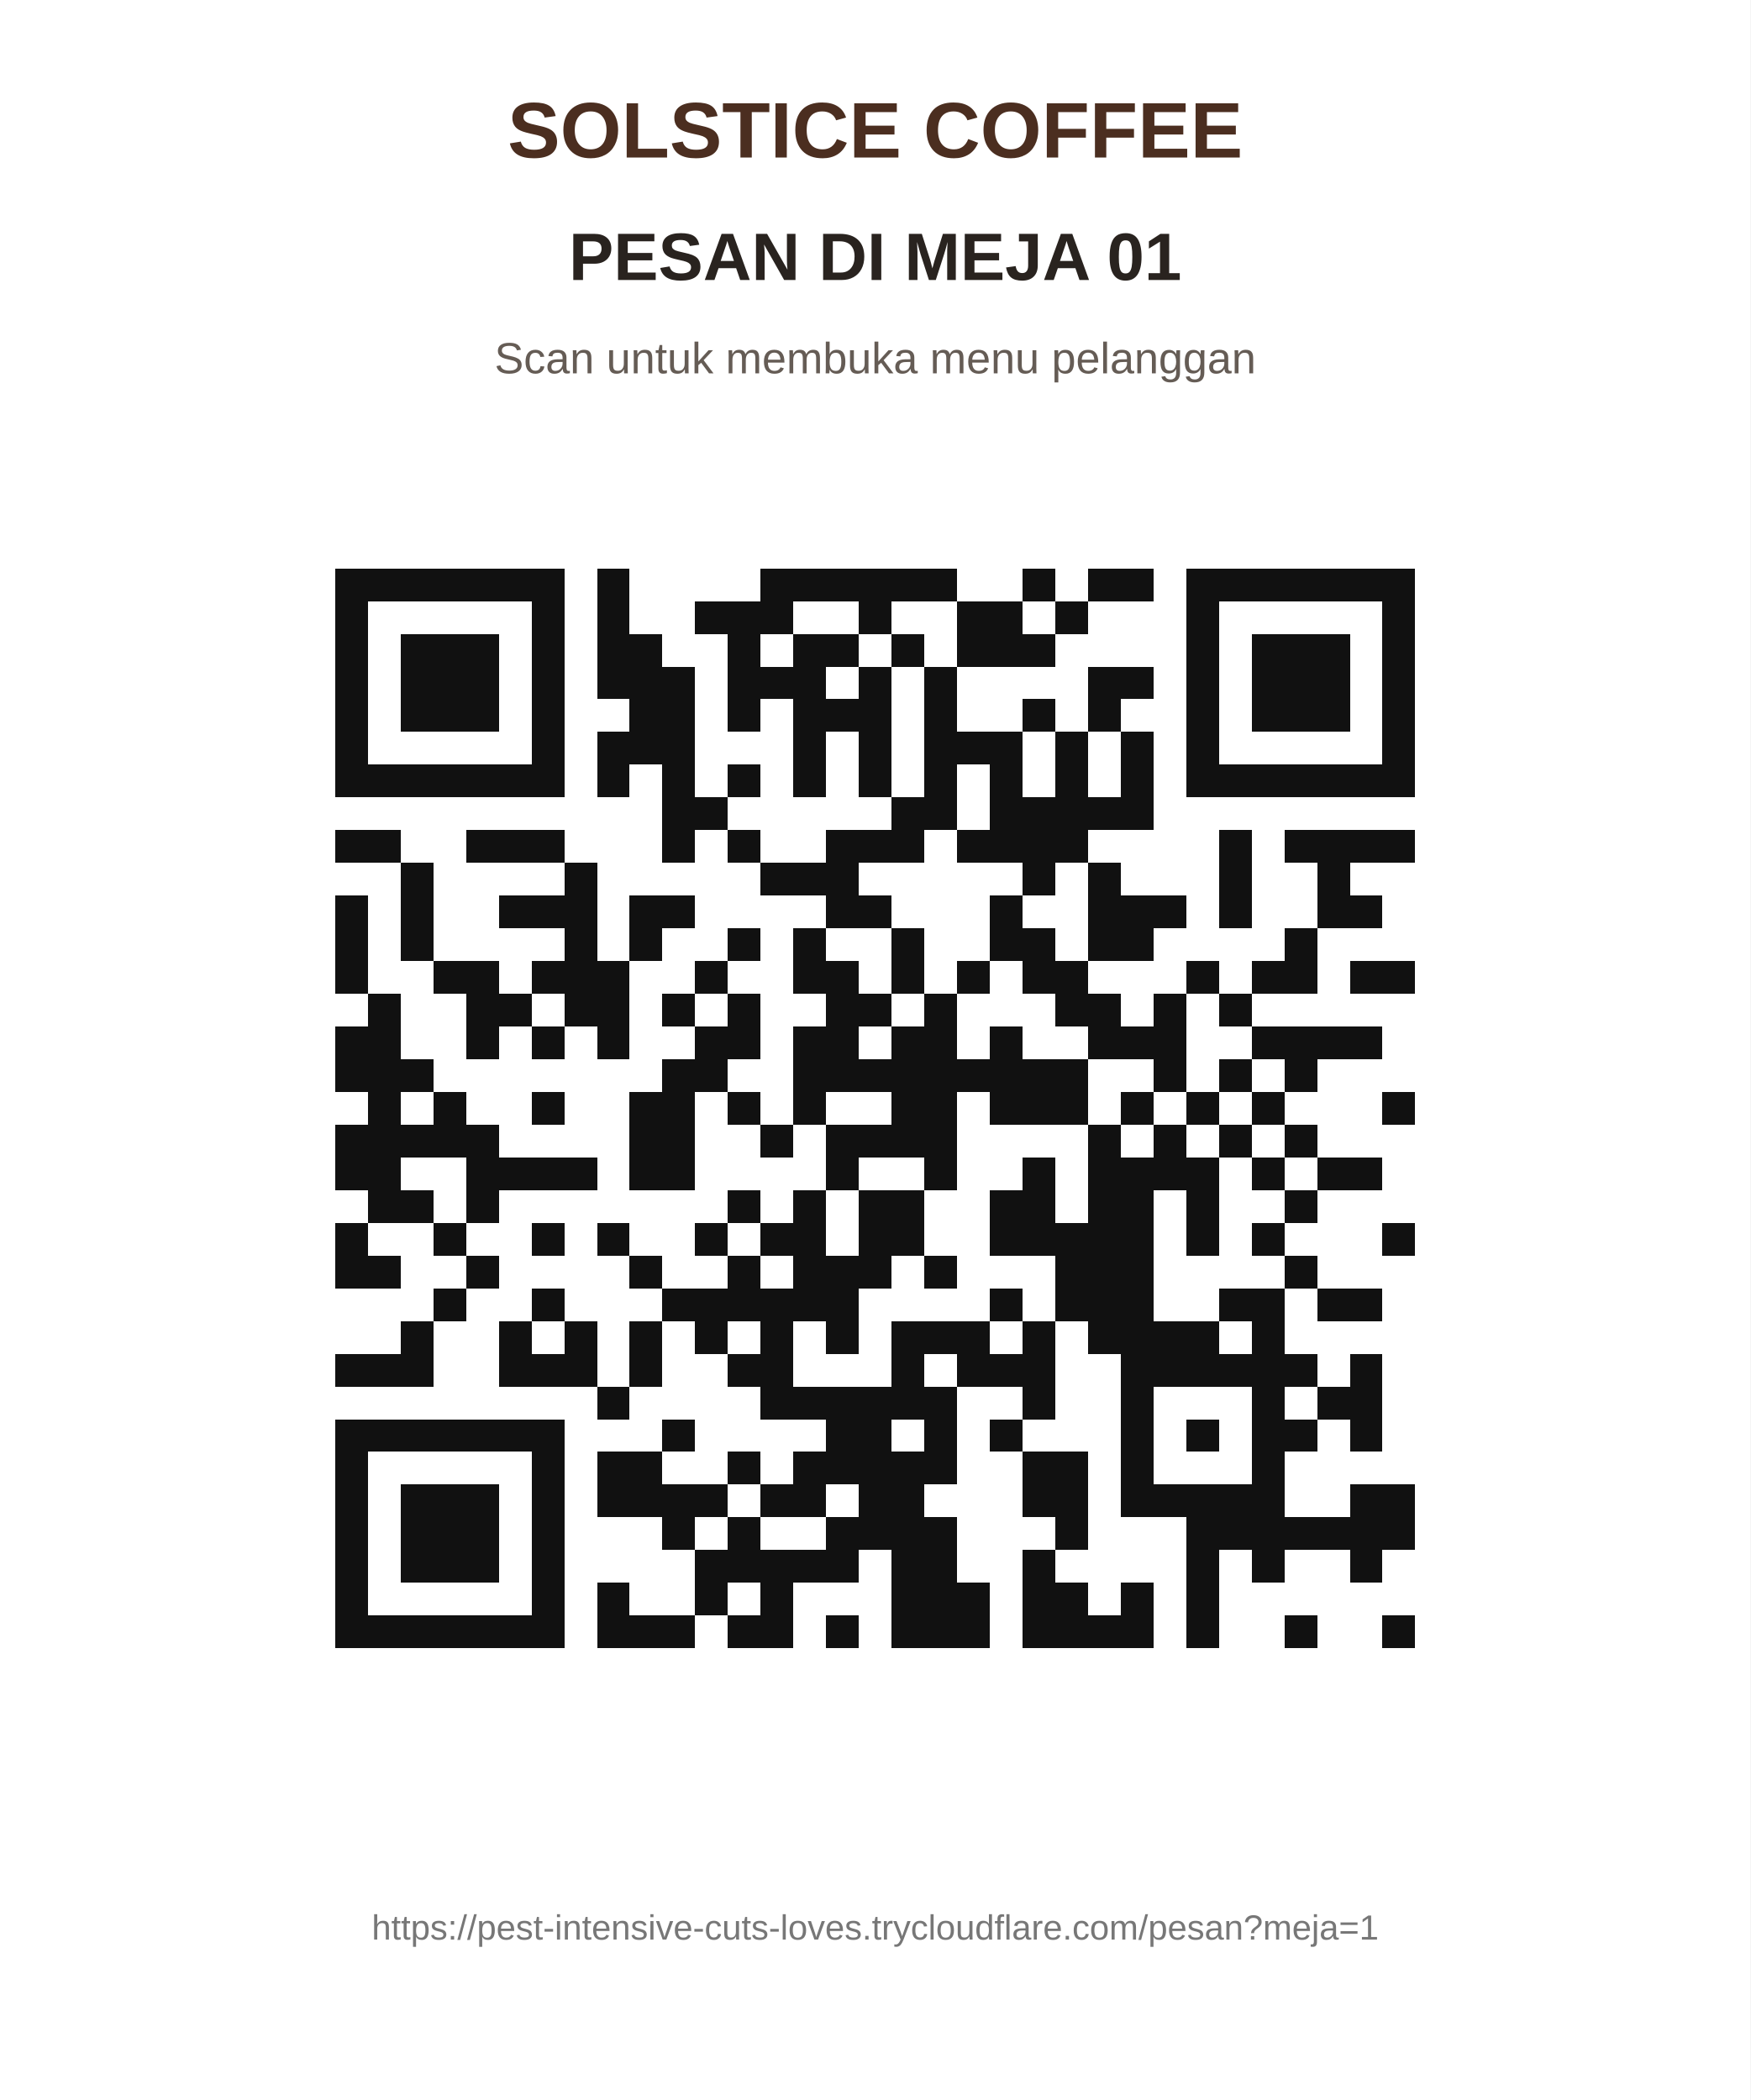
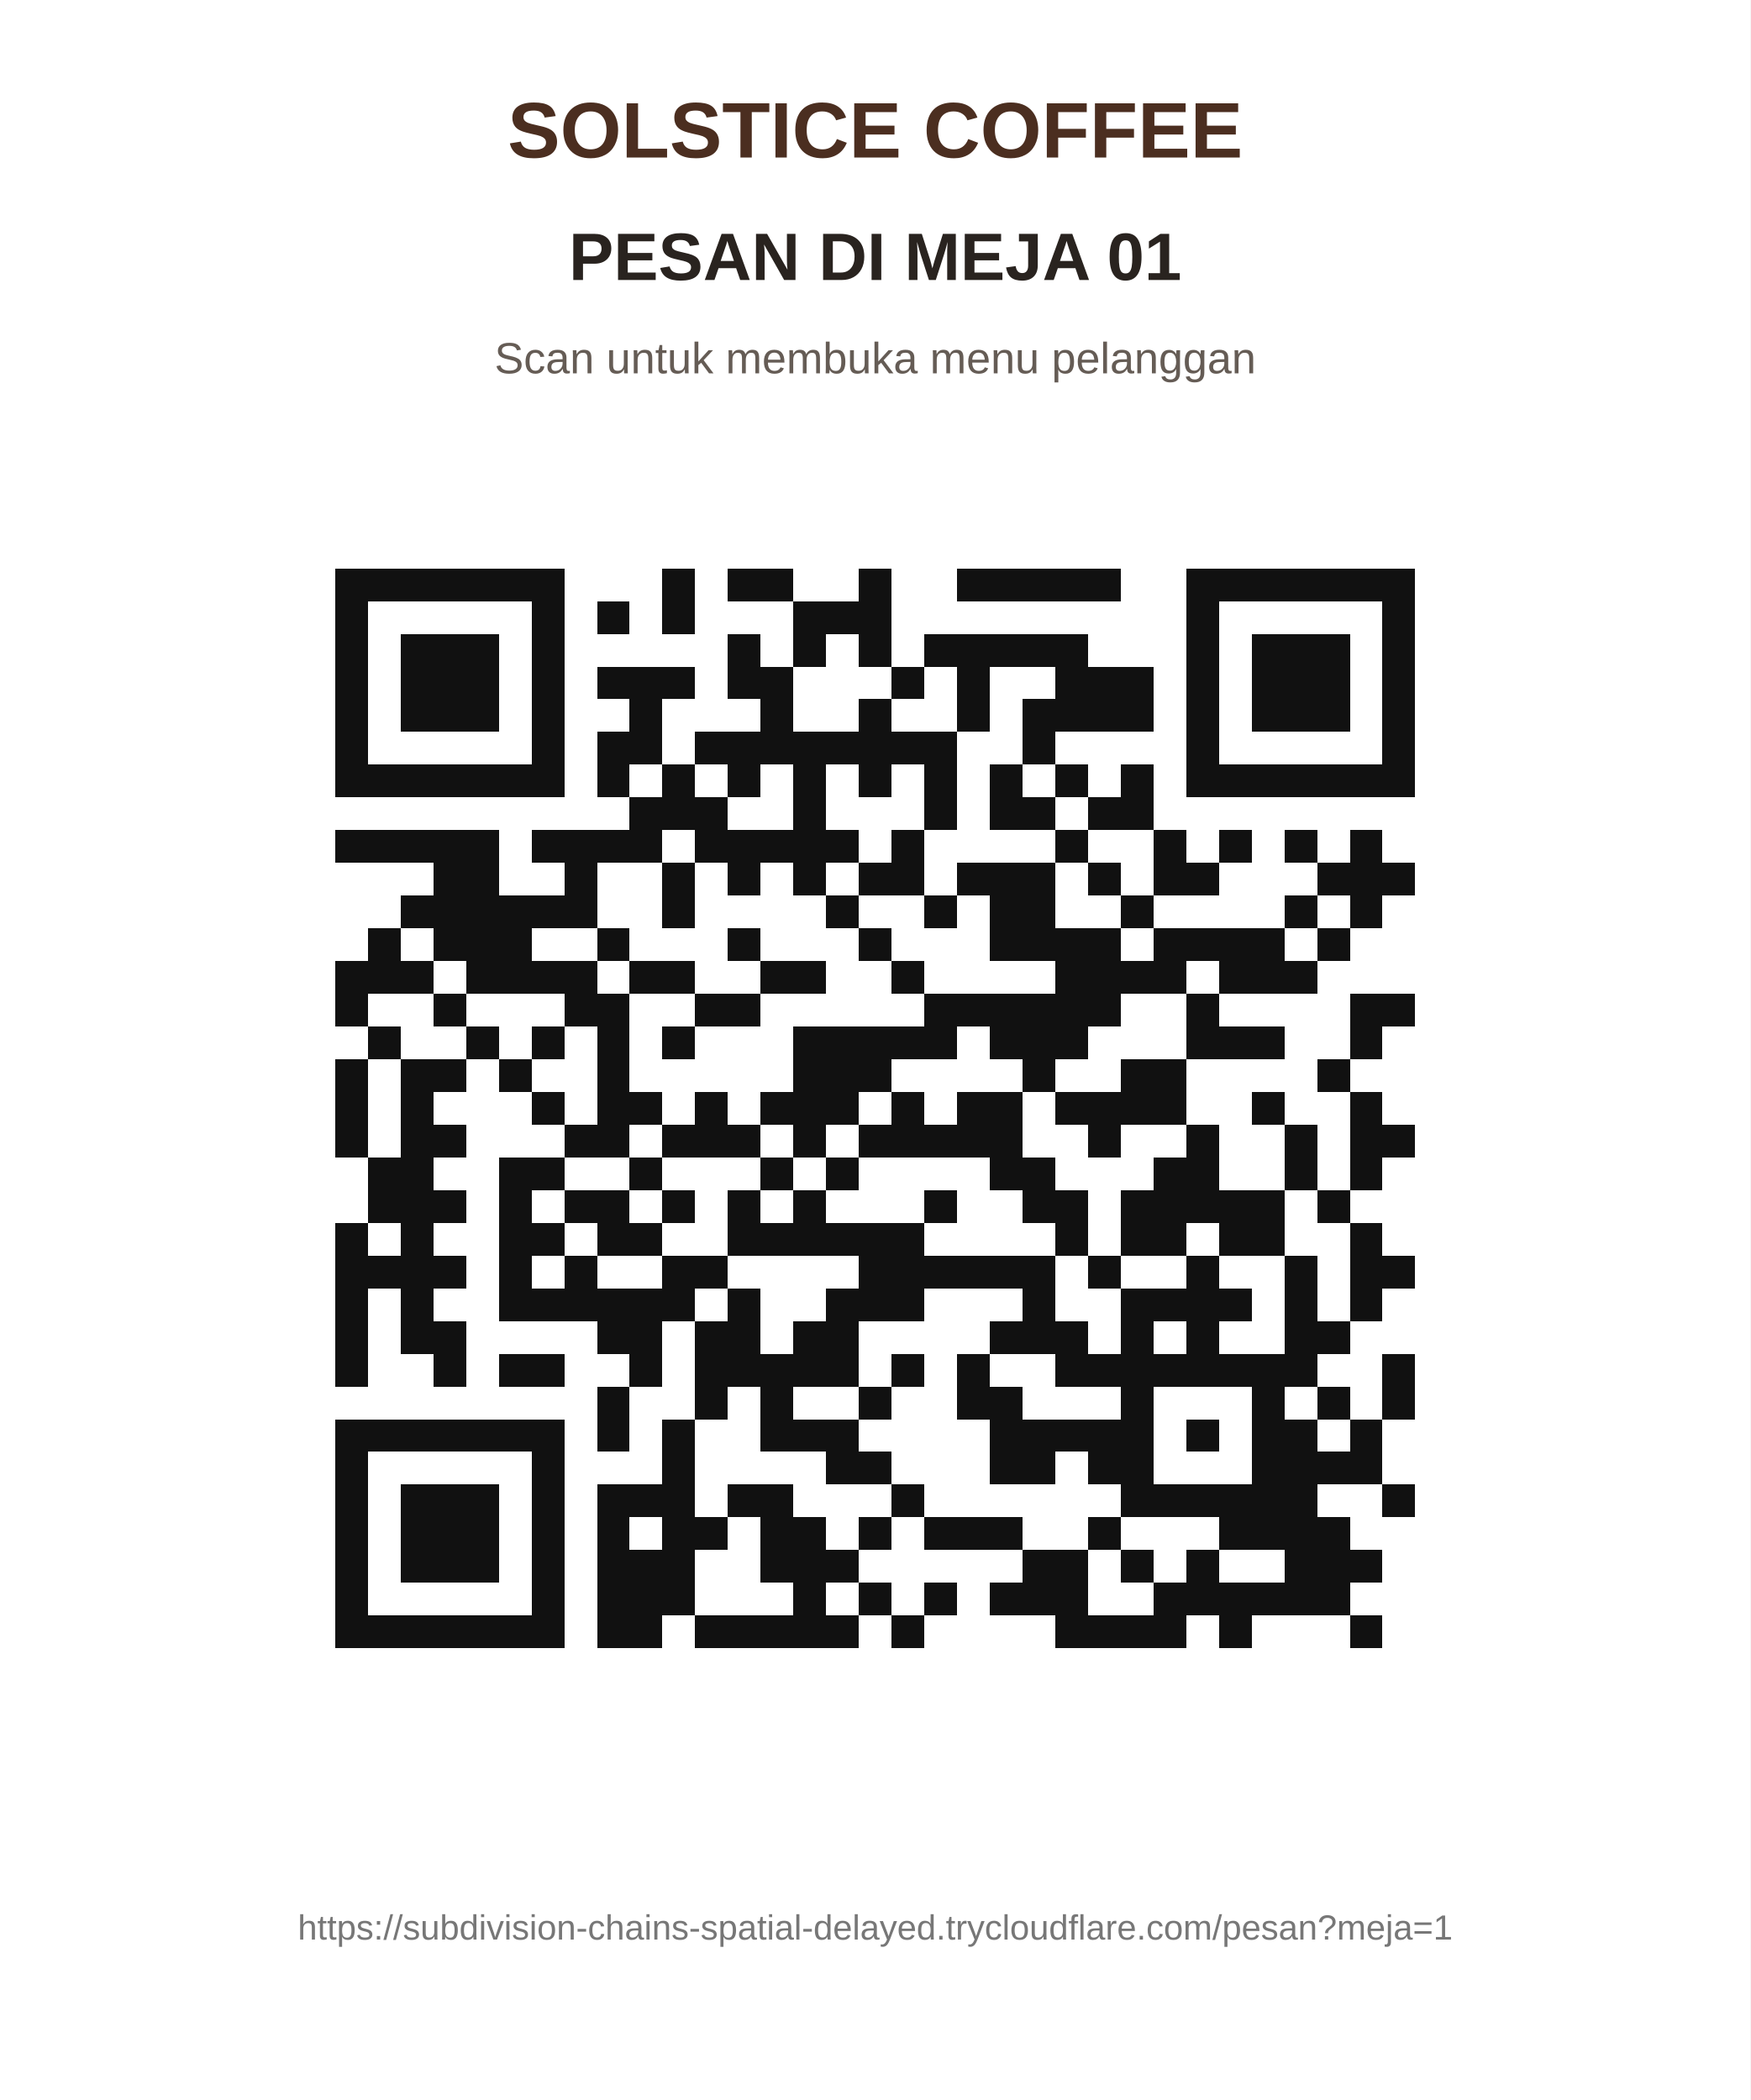
<svg xmlns="http://www.w3.org/2000/svg" width="600" height="720" viewBox="0 0 600 720" role="img" aria-label="PESAN DI MEJA 01">
  <rect width="600" height="720" fill="#fff" />
  <text x="300" y="54" text-anchor="middle" font-family="Arial,sans-serif" font-size="27" font-weight="700" fill="#4b2e20">SOLSTICE COFFEE</text>
  <text x="300" y="96" text-anchor="middle" font-family="Arial,sans-serif" font-size="23" font-weight="700" fill="#29231f">PESAN DI MEJA 01</text>
  <text x="300" y="128" text-anchor="middle" font-family="Arial,sans-serif" font-size="15" fill="#655c55">Scan untuk membuka menu pelanggan</text>
  <g transform="translate(70 150) scale(11.21951)" shape-rendering="crispEdges">
    <rect width="41" height="41" fill="#fff" />
-     <path d="M4 4h1v1h-1zM5 4h1v1h-1zM6 4h1v1h-1zM7 4h1v1h-1zM8 4h1v1h-1zM9 4h1v1h-1zM10 4h1v1h-1zM12 4h1v1h-1zM17 4h1v1h-1zM18 4h1v1h-1zM19 4h1v1h-1zM20 4h1v1h-1zM21 4h1v1h-1zM22 4h1v1h-1zM25 4h1v1h-1zM27 4h1v1h-1zM28 4h1v1h-1zM30 4h1v1h-1zM31 4h1v1h-1zM32 4h1v1h-1zM33 4h1v1h-1zM34 4h1v1h-1zM35 4h1v1h-1zM36 4h1v1h-1zM4 5h1v1h-1zM10 5h1v1h-1zM12 5h1v1h-1zM15 5h1v1h-1zM16 5h1v1h-1zM17 5h1v1h-1zM20 5h1v1h-1zM23 5h1v1h-1zM24 5h1v1h-1zM26 5h1v1h-1zM30 5h1v1h-1zM36 5h1v1h-1zM4 6h1v1h-1zM6 6h1v1h-1zM7 6h1v1h-1zM8 6h1v1h-1zM10 6h1v1h-1zM12 6h1v1h-1zM13 6h1v1h-1zM16 6h1v1h-1zM18 6h1v1h-1zM19 6h1v1h-1zM21 6h1v1h-1zM23 6h1v1h-1zM24 6h1v1h-1zM25 6h1v1h-1zM30 6h1v1h-1zM32 6h1v1h-1zM33 6h1v1h-1zM34 6h1v1h-1zM36 6h1v1h-1zM4 7h1v1h-1zM6 7h1v1h-1zM7 7h1v1h-1zM8 7h1v1h-1zM10 7h1v1h-1zM12 7h1v1h-1zM13 7h1v1h-1zM14 7h1v1h-1zM16 7h1v1h-1zM17 7h1v1h-1zM18 7h1v1h-1zM20 7h1v1h-1zM22 7h1v1h-1zM27 7h1v1h-1zM28 7h1v1h-1zM30 7h1v1h-1zM32 7h1v1h-1zM33 7h1v1h-1zM34 7h1v1h-1zM36 7h1v1h-1zM4 8h1v1h-1zM6 8h1v1h-1zM7 8h1v1h-1zM8 8h1v1h-1zM10 8h1v1h-1zM13 8h1v1h-1zM14 8h1v1h-1zM16 8h1v1h-1zM18 8h1v1h-1zM19 8h1v1h-1zM20 8h1v1h-1zM22 8h1v1h-1zM25 8h1v1h-1zM27 8h1v1h-1zM30 8h1v1h-1zM32 8h1v1h-1zM33 8h1v1h-1zM34 8h1v1h-1zM36 8h1v1h-1zM4 9h1v1h-1zM10 9h1v1h-1zM12 9h1v1h-1zM13 9h1v1h-1zM14 9h1v1h-1zM18 9h1v1h-1zM20 9h1v1h-1zM22 9h1v1h-1zM23 9h1v1h-1zM24 9h1v1h-1zM26 9h1v1h-1zM28 9h1v1h-1zM30 9h1v1h-1zM36 9h1v1h-1zM4 10h1v1h-1zM5 10h1v1h-1zM6 10h1v1h-1zM7 10h1v1h-1zM8 10h1v1h-1zM9 10h1v1h-1zM10 10h1v1h-1zM12 10h1v1h-1zM14 10h1v1h-1zM16 10h1v1h-1zM18 10h1v1h-1zM20 10h1v1h-1zM22 10h1v1h-1zM24 10h1v1h-1zM26 10h1v1h-1zM28 10h1v1h-1zM30 10h1v1h-1zM31 10h1v1h-1zM32 10h1v1h-1zM33 10h1v1h-1zM34 10h1v1h-1zM35 10h1v1h-1zM36 10h1v1h-1zM14 11h1v1h-1zM15 11h1v1h-1zM21 11h1v1h-1zM22 11h1v1h-1zM24 11h1v1h-1zM25 11h1v1h-1zM26 11h1v1h-1zM27 11h1v1h-1zM28 11h1v1h-1zM4 12h1v1h-1zM5 12h1v1h-1zM8 12h1v1h-1zM9 12h1v1h-1zM10 12h1v1h-1zM14 12h1v1h-1zM16 12h1v1h-1zM19 12h1v1h-1zM20 12h1v1h-1zM21 12h1v1h-1zM23 12h1v1h-1zM24 12h1v1h-1zM25 12h1v1h-1zM26 12h1v1h-1zM31 12h1v1h-1zM33 12h1v1h-1zM34 12h1v1h-1zM35 12h1v1h-1zM36 12h1v1h-1zM6 13h1v1h-1zM11 13h1v1h-1zM17 13h1v1h-1zM18 13h1v1h-1zM19 13h1v1h-1zM25 13h1v1h-1zM27 13h1v1h-1zM31 13h1v1h-1zM34 13h1v1h-1zM4 14h1v1h-1zM6 14h1v1h-1zM9 14h1v1h-1zM10 14h1v1h-1zM11 14h1v1h-1zM13 14h1v1h-1zM14 14h1v1h-1zM19 14h1v1h-1zM20 14h1v1h-1zM24 14h1v1h-1zM27 14h1v1h-1zM28 14h1v1h-1zM29 14h1v1h-1zM31 14h1v1h-1zM34 14h1v1h-1zM35 14h1v1h-1zM4 15h1v1h-1zM6 15h1v1h-1zM11 15h1v1h-1zM13 15h1v1h-1zM16 15h1v1h-1zM18 15h1v1h-1zM21 15h1v1h-1zM24 15h1v1h-1zM25 15h1v1h-1zM27 15h1v1h-1zM28 15h1v1h-1zM33 15h1v1h-1zM4 16h1v1h-1zM7 16h1v1h-1zM8 16h1v1h-1zM10 16h1v1h-1zM11 16h1v1h-1zM12 16h1v1h-1zM15 16h1v1h-1zM18 16h1v1h-1zM19 16h1v1h-1zM21 16h1v1h-1zM23 16h1v1h-1zM25 16h1v1h-1zM26 16h1v1h-1zM30 16h1v1h-1zM32 16h1v1h-1zM33 16h1v1h-1zM35 16h1v1h-1zM36 16h1v1h-1zM5 17h1v1h-1zM8 17h1v1h-1zM9 17h1v1h-1zM11 17h1v1h-1zM12 17h1v1h-1zM14 17h1v1h-1zM16 17h1v1h-1zM19 17h1v1h-1zM20 17h1v1h-1zM22 17h1v1h-1zM26 17h1v1h-1zM27 17h1v1h-1zM29 17h1v1h-1zM31 17h1v1h-1zM4 18h1v1h-1zM5 18h1v1h-1zM8 18h1v1h-1zM10 18h1v1h-1zM12 18h1v1h-1zM15 18h1v1h-1zM16 18h1v1h-1zM18 18h1v1h-1zM19 18h1v1h-1zM21 18h1v1h-1zM22 18h1v1h-1zM24 18h1v1h-1zM27 18h1v1h-1zM28 18h1v1h-1zM29 18h1v1h-1zM32 18h1v1h-1zM33 18h1v1h-1zM34 18h1v1h-1zM35 18h1v1h-1zM4 19h1v1h-1zM5 19h1v1h-1zM6 19h1v1h-1zM14 19h1v1h-1zM15 19h1v1h-1zM18 19h1v1h-1zM19 19h1v1h-1zM20 19h1v1h-1zM21 19h1v1h-1zM22 19h1v1h-1zM23 19h1v1h-1zM24 19h1v1h-1zM25 19h1v1h-1zM26 19h1v1h-1zM29 19h1v1h-1zM31 19h1v1h-1zM33 19h1v1h-1zM5 20h1v1h-1zM7 20h1v1h-1zM10 20h1v1h-1zM13 20h1v1h-1zM14 20h1v1h-1zM16 20h1v1h-1zM18 20h1v1h-1zM21 20h1v1h-1zM22 20h1v1h-1zM24 20h1v1h-1zM25 20h1v1h-1zM26 20h1v1h-1zM28 20h1v1h-1zM30 20h1v1h-1zM32 20h1v1h-1zM36 20h1v1h-1zM4 21h1v1h-1zM5 21h1v1h-1zM6 21h1v1h-1zM7 21h1v1h-1zM8 21h1v1h-1zM13 21h1v1h-1zM14 21h1v1h-1zM17 21h1v1h-1zM19 21h1v1h-1zM20 21h1v1h-1zM21 21h1v1h-1zM22 21h1v1h-1zM27 21h1v1h-1zM29 21h1v1h-1zM31 21h1v1h-1zM33 21h1v1h-1zM4 22h1v1h-1zM5 22h1v1h-1zM8 22h1v1h-1zM9 22h1v1h-1zM10 22h1v1h-1zM11 22h1v1h-1zM13 22h1v1h-1zM14 22h1v1h-1zM19 22h1v1h-1zM22 22h1v1h-1zM25 22h1v1h-1zM27 22h1v1h-1zM28 22h1v1h-1zM29 22h1v1h-1zM30 22h1v1h-1zM32 22h1v1h-1zM34 22h1v1h-1zM35 22h1v1h-1zM5 23h1v1h-1zM6 23h1v1h-1zM8 23h1v1h-1zM16 23h1v1h-1zM18 23h1v1h-1zM20 23h1v1h-1zM21 23h1v1h-1zM24 23h1v1h-1zM25 23h1v1h-1zM27 23h1v1h-1zM28 23h1v1h-1zM30 23h1v1h-1zM33 23h1v1h-1zM4 24h1v1h-1zM7 24h1v1h-1zM10 24h1v1h-1zM12 24h1v1h-1zM15 24h1v1h-1zM17 24h1v1h-1zM18 24h1v1h-1zM20 24h1v1h-1zM21 24h1v1h-1zM24 24h1v1h-1zM25 24h1v1h-1zM26 24h1v1h-1zM27 24h1v1h-1zM28 24h1v1h-1zM30 24h1v1h-1zM32 24h1v1h-1zM36 24h1v1h-1zM4 25h1v1h-1zM5 25h1v1h-1zM8 25h1v1h-1zM13 25h1v1h-1zM16 25h1v1h-1zM18 25h1v1h-1zM19 25h1v1h-1zM20 25h1v1h-1zM22 25h1v1h-1zM26 25h1v1h-1zM27 25h1v1h-1zM28 25h1v1h-1zM33 25h1v1h-1zM7 26h1v1h-1zM10 26h1v1h-1zM14 26h1v1h-1zM15 26h1v1h-1zM16 26h1v1h-1zM17 26h1v1h-1zM18 26h1v1h-1zM19 26h1v1h-1zM24 26h1v1h-1zM26 26h1v1h-1zM27 26h1v1h-1zM28 26h1v1h-1zM31 26h1v1h-1zM32 26h1v1h-1zM34 26h1v1h-1zM35 26h1v1h-1zM6 27h1v1h-1zM9 27h1v1h-1zM11 27h1v1h-1zM13 27h1v1h-1zM15 27h1v1h-1zM17 27h1v1h-1zM19 27h1v1h-1zM21 27h1v1h-1zM22 27h1v1h-1zM23 27h1v1h-1zM25 27h1v1h-1zM27 27h1v1h-1zM28 27h1v1h-1zM29 27h1v1h-1zM30 27h1v1h-1zM32 27h1v1h-1zM4 28h1v1h-1zM5 28h1v1h-1zM6 28h1v1h-1zM9 28h1v1h-1zM10 28h1v1h-1zM11 28h1v1h-1zM13 28h1v1h-1zM16 28h1v1h-1zM17 28h1v1h-1zM21 28h1v1h-1zM23 28h1v1h-1zM24 28h1v1h-1zM25 28h1v1h-1zM28 28h1v1h-1zM29 28h1v1h-1zM30 28h1v1h-1zM31 28h1v1h-1zM32 28h1v1h-1zM33 28h1v1h-1zM35 28h1v1h-1zM12 29h1v1h-1zM17 29h1v1h-1zM18 29h1v1h-1zM19 29h1v1h-1zM20 29h1v1h-1zM21 29h1v1h-1zM22 29h1v1h-1zM25 29h1v1h-1zM28 29h1v1h-1zM32 29h1v1h-1zM34 29h1v1h-1zM35 29h1v1h-1zM4 30h1v1h-1zM5 30h1v1h-1zM6 30h1v1h-1zM7 30h1v1h-1zM8 30h1v1h-1zM9 30h1v1h-1zM10 30h1v1h-1zM14 30h1v1h-1zM19 30h1v1h-1zM20 30h1v1h-1zM22 30h1v1h-1zM24 30h1v1h-1zM28 30h1v1h-1zM30 30h1v1h-1zM32 30h1v1h-1zM33 30h1v1h-1zM35 30h1v1h-1zM4 31h1v1h-1zM10 31h1v1h-1zM12 31h1v1h-1zM13 31h1v1h-1zM16 31h1v1h-1zM18 31h1v1h-1zM19 31h1v1h-1zM20 31h1v1h-1zM21 31h1v1h-1zM22 31h1v1h-1zM25 31h1v1h-1zM26 31h1v1h-1zM28 31h1v1h-1zM32 31h1v1h-1zM4 32h1v1h-1zM6 32h1v1h-1zM7 32h1v1h-1zM8 32h1v1h-1zM10 32h1v1h-1zM12 32h1v1h-1zM13 32h1v1h-1zM14 32h1v1h-1zM15 32h1v1h-1zM17 32h1v1h-1zM18 32h1v1h-1zM20 32h1v1h-1zM21 32h1v1h-1zM25 32h1v1h-1zM26 32h1v1h-1zM28 32h1v1h-1zM29 32h1v1h-1zM30 32h1v1h-1zM31 32h1v1h-1zM32 32h1v1h-1zM35 32h1v1h-1zM36 32h1v1h-1zM4 33h1v1h-1zM6 33h1v1h-1zM7 33h1v1h-1zM8 33h1v1h-1zM10 33h1v1h-1zM14 33h1v1h-1zM16 33h1v1h-1zM19 33h1v1h-1zM20 33h1v1h-1zM21 33h1v1h-1zM22 33h1v1h-1zM26 33h1v1h-1zM30 33h1v1h-1zM31 33h1v1h-1zM32 33h1v1h-1zM33 33h1v1h-1zM34 33h1v1h-1zM35 33h1v1h-1zM36 33h1v1h-1zM4 34h1v1h-1zM6 34h1v1h-1zM7 34h1v1h-1zM8 34h1v1h-1zM10 34h1v1h-1zM15 34h1v1h-1zM16 34h1v1h-1zM17 34h1v1h-1zM18 34h1v1h-1zM19 34h1v1h-1zM21 34h1v1h-1zM22 34h1v1h-1zM25 34h1v1h-1zM30 34h1v1h-1zM32 34h1v1h-1zM35 34h1v1h-1zM4 35h1v1h-1zM10 35h1v1h-1zM12 35h1v1h-1zM15 35h1v1h-1zM17 35h1v1h-1zM21 35h1v1h-1zM22 35h1v1h-1zM23 35h1v1h-1zM25 35h1v1h-1zM26 35h1v1h-1zM28 35h1v1h-1zM30 35h1v1h-1zM4 36h1v1h-1zM5 36h1v1h-1zM6 36h1v1h-1zM7 36h1v1h-1zM8 36h1v1h-1zM9 36h1v1h-1zM10 36h1v1h-1zM12 36h1v1h-1zM13 36h1v1h-1zM14 36h1v1h-1zM16 36h1v1h-1zM17 36h1v1h-1zM19 36h1v1h-1zM21 36h1v1h-1zM22 36h1v1h-1zM23 36h1v1h-1zM25 36h1v1h-1zM26 36h1v1h-1zM27 36h1v1h-1zM28 36h1v1h-1zM30 36h1v1h-1zM33 36h1v1h-1zM36 36h1v1h-1z" fill="#111" />
+     <path d="M4 4h1v1h-1zM5 4h1v1h-1zM6 4h1v1h-1zM7 4h1v1h-1zM8 4h1v1h-1zM9 4h1v1h-1zM10 4h1v1h-1zM14 4h1v1h-1zM16 4h1v1h-1zM17 4h1v1h-1zM20 4h1v1h-1zM23 4h1v1h-1zM24 4h1v1h-1zM25 4h1v1h-1zM26 4h1v1h-1zM27 4h1v1h-1zM30 4h1v1h-1zM31 4h1v1h-1zM32 4h1v1h-1zM33 4h1v1h-1zM34 4h1v1h-1zM35 4h1v1h-1zM36 4h1v1h-1zM4 5h1v1h-1zM10 5h1v1h-1zM12 5h1v1h-1zM14 5h1v1h-1zM18 5h1v1h-1zM19 5h1v1h-1zM20 5h1v1h-1zM30 5h1v1h-1zM36 5h1v1h-1zM4 6h1v1h-1zM6 6h1v1h-1zM7 6h1v1h-1zM8 6h1v1h-1zM10 6h1v1h-1zM16 6h1v1h-1zM18 6h1v1h-1zM20 6h1v1h-1zM22 6h1v1h-1zM23 6h1v1h-1zM24 6h1v1h-1zM25 6h1v1h-1zM26 6h1v1h-1zM30 6h1v1h-1zM32 6h1v1h-1zM33 6h1v1h-1zM34 6h1v1h-1zM36 6h1v1h-1zM4 7h1v1h-1zM6 7h1v1h-1zM7 7h1v1h-1zM8 7h1v1h-1zM10 7h1v1h-1zM12 7h1v1h-1zM13 7h1v1h-1zM14 7h1v1h-1zM16 7h1v1h-1zM17 7h1v1h-1zM21 7h1v1h-1zM23 7h1v1h-1zM26 7h1v1h-1zM27 7h1v1h-1zM28 7h1v1h-1zM30 7h1v1h-1zM32 7h1v1h-1zM33 7h1v1h-1zM34 7h1v1h-1zM36 7h1v1h-1zM4 8h1v1h-1zM6 8h1v1h-1zM7 8h1v1h-1zM8 8h1v1h-1zM10 8h1v1h-1zM13 8h1v1h-1zM17 8h1v1h-1zM20 8h1v1h-1zM23 8h1v1h-1zM25 8h1v1h-1zM26 8h1v1h-1zM27 8h1v1h-1zM28 8h1v1h-1zM30 8h1v1h-1zM32 8h1v1h-1zM33 8h1v1h-1zM34 8h1v1h-1zM36 8h1v1h-1zM4 9h1v1h-1zM10 9h1v1h-1zM12 9h1v1h-1zM13 9h1v1h-1zM15 9h1v1h-1zM16 9h1v1h-1zM17 9h1v1h-1zM18 9h1v1h-1zM19 9h1v1h-1zM20 9h1v1h-1zM21 9h1v1h-1zM22 9h1v1h-1zM25 9h1v1h-1zM30 9h1v1h-1zM36 9h1v1h-1zM4 10h1v1h-1zM5 10h1v1h-1zM6 10h1v1h-1zM7 10h1v1h-1zM8 10h1v1h-1zM9 10h1v1h-1zM10 10h1v1h-1zM12 10h1v1h-1zM14 10h1v1h-1zM16 10h1v1h-1zM18 10h1v1h-1zM20 10h1v1h-1zM22 10h1v1h-1zM24 10h1v1h-1zM26 10h1v1h-1zM28 10h1v1h-1zM30 10h1v1h-1zM31 10h1v1h-1zM32 10h1v1h-1zM33 10h1v1h-1zM34 10h1v1h-1zM35 10h1v1h-1zM36 10h1v1h-1zM13 11h1v1h-1zM14 11h1v1h-1zM15 11h1v1h-1zM18 11h1v1h-1zM22 11h1v1h-1zM24 11h1v1h-1zM25 11h1v1h-1zM27 11h1v1h-1zM28 11h1v1h-1zM4 12h1v1h-1zM5 12h1v1h-1zM6 12h1v1h-1zM7 12h1v1h-1zM8 12h1v1h-1zM10 12h1v1h-1zM11 12h1v1h-1zM12 12h1v1h-1zM13 12h1v1h-1zM15 12h1v1h-1zM16 12h1v1h-1zM17 12h1v1h-1zM18 12h1v1h-1zM19 12h1v1h-1zM21 12h1v1h-1zM26 12h1v1h-1zM29 12h1v1h-1zM31 12h1v1h-1zM33 12h1v1h-1zM35 12h1v1h-1zM7 13h1v1h-1zM8 13h1v1h-1zM11 13h1v1h-1zM14 13h1v1h-1zM16 13h1v1h-1zM18 13h1v1h-1zM20 13h1v1h-1zM21 13h1v1h-1zM23 13h1v1h-1zM24 13h1v1h-1zM25 13h1v1h-1zM27 13h1v1h-1zM29 13h1v1h-1zM30 13h1v1h-1zM34 13h1v1h-1zM35 13h1v1h-1zM36 13h1v1h-1zM6 14h1v1h-1zM7 14h1v1h-1zM8 14h1v1h-1zM9 14h1v1h-1zM10 14h1v1h-1zM11 14h1v1h-1zM14 14h1v1h-1zM19 14h1v1h-1zM22 14h1v1h-1zM24 14h1v1h-1zM25 14h1v1h-1zM28 14h1v1h-1zM33 14h1v1h-1zM35 14h1v1h-1zM5 15h1v1h-1zM7 15h1v1h-1zM8 15h1v1h-1zM9 15h1v1h-1zM12 15h1v1h-1zM16 15h1v1h-1zM20 15h1v1h-1zM24 15h1v1h-1zM25 15h1v1h-1zM26 15h1v1h-1zM27 15h1v1h-1zM29 15h1v1h-1zM30 15h1v1h-1zM31 15h1v1h-1zM32 15h1v1h-1zM34 15h1v1h-1zM4 16h1v1h-1zM5 16h1v1h-1zM6 16h1v1h-1zM8 16h1v1h-1zM9 16h1v1h-1zM10 16h1v1h-1zM11 16h1v1h-1zM13 16h1v1h-1zM14 16h1v1h-1zM17 16h1v1h-1zM18 16h1v1h-1zM21 16h1v1h-1zM26 16h1v1h-1zM27 16h1v1h-1zM28 16h1v1h-1zM29 16h1v1h-1zM31 16h1v1h-1zM32 16h1v1h-1zM33 16h1v1h-1zM4 17h1v1h-1zM7 17h1v1h-1zM11 17h1v1h-1zM12 17h1v1h-1zM15 17h1v1h-1zM16 17h1v1h-1zM22 17h1v1h-1zM23 17h1v1h-1zM24 17h1v1h-1zM25 17h1v1h-1zM26 17h1v1h-1zM27 17h1v1h-1zM30 17h1v1h-1zM35 17h1v1h-1zM36 17h1v1h-1zM5 18h1v1h-1zM8 18h1v1h-1zM10 18h1v1h-1zM12 18h1v1h-1zM14 18h1v1h-1zM18 18h1v1h-1zM19 18h1v1h-1zM20 18h1v1h-1zM21 18h1v1h-1zM22 18h1v1h-1zM24 18h1v1h-1zM25 18h1v1h-1zM26 18h1v1h-1zM30 18h1v1h-1zM31 18h1v1h-1zM32 18h1v1h-1zM35 18h1v1h-1zM4 19h1v1h-1zM6 19h1v1h-1zM7 19h1v1h-1zM9 19h1v1h-1zM12 19h1v1h-1zM18 19h1v1h-1zM19 19h1v1h-1zM20 19h1v1h-1zM25 19h1v1h-1zM28 19h1v1h-1zM29 19h1v1h-1zM34 19h1v1h-1zM4 20h1v1h-1zM6 20h1v1h-1zM10 20h1v1h-1zM12 20h1v1h-1zM13 20h1v1h-1zM15 20h1v1h-1zM17 20h1v1h-1zM18 20h1v1h-1zM19 20h1v1h-1zM21 20h1v1h-1zM23 20h1v1h-1zM24 20h1v1h-1zM26 20h1v1h-1zM27 20h1v1h-1zM28 20h1v1h-1zM29 20h1v1h-1zM32 20h1v1h-1zM35 20h1v1h-1zM4 21h1v1h-1zM6 21h1v1h-1zM7 21h1v1h-1zM11 21h1v1h-1zM12 21h1v1h-1zM14 21h1v1h-1zM15 21h1v1h-1zM16 21h1v1h-1zM18 21h1v1h-1zM20 21h1v1h-1zM21 21h1v1h-1zM22 21h1v1h-1zM23 21h1v1h-1zM24 21h1v1h-1zM27 21h1v1h-1zM30 21h1v1h-1zM33 21h1v1h-1zM35 21h1v1h-1zM36 21h1v1h-1zM5 22h1v1h-1zM6 22h1v1h-1zM9 22h1v1h-1zM10 22h1v1h-1zM13 22h1v1h-1zM17 22h1v1h-1zM19 22h1v1h-1zM24 22h1v1h-1zM25 22h1v1h-1zM29 22h1v1h-1zM30 22h1v1h-1zM33 22h1v1h-1zM35 22h1v1h-1zM5 23h1v1h-1zM6 23h1v1h-1zM7 23h1v1h-1zM9 23h1v1h-1zM11 23h1v1h-1zM12 23h1v1h-1zM14 23h1v1h-1zM16 23h1v1h-1zM18 23h1v1h-1zM22 23h1v1h-1zM25 23h1v1h-1zM26 23h1v1h-1zM28 23h1v1h-1zM29 23h1v1h-1zM30 23h1v1h-1zM31 23h1v1h-1zM32 23h1v1h-1zM34 23h1v1h-1zM4 24h1v1h-1zM6 24h1v1h-1zM9 24h1v1h-1zM10 24h1v1h-1zM12 24h1v1h-1zM13 24h1v1h-1zM16 24h1v1h-1zM17 24h1v1h-1zM18 24h1v1h-1zM19 24h1v1h-1zM20 24h1v1h-1zM21 24h1v1h-1zM26 24h1v1h-1zM28 24h1v1h-1zM29 24h1v1h-1zM31 24h1v1h-1zM32 24h1v1h-1zM35 24h1v1h-1zM4 25h1v1h-1zM5 25h1v1h-1zM6 25h1v1h-1zM7 25h1v1h-1zM9 25h1v1h-1zM11 25h1v1h-1zM14 25h1v1h-1zM15 25h1v1h-1zM20 25h1v1h-1zM21 25h1v1h-1zM22 25h1v1h-1zM23 25h1v1h-1zM24 25h1v1h-1zM25 25h1v1h-1zM27 25h1v1h-1zM30 25h1v1h-1zM33 25h1v1h-1zM35 25h1v1h-1zM36 25h1v1h-1zM4 26h1v1h-1zM6 26h1v1h-1zM9 26h1v1h-1zM10 26h1v1h-1zM11 26h1v1h-1zM12 26h1v1h-1zM13 26h1v1h-1zM14 26h1v1h-1zM16 26h1v1h-1zM19 26h1v1h-1zM20 26h1v1h-1zM21 26h1v1h-1zM25 26h1v1h-1zM28 26h1v1h-1zM29 26h1v1h-1zM30 26h1v1h-1zM31 26h1v1h-1zM33 26h1v1h-1zM35 26h1v1h-1zM4 27h1v1h-1zM6 27h1v1h-1zM7 27h1v1h-1zM12 27h1v1h-1zM13 27h1v1h-1zM15 27h1v1h-1zM16 27h1v1h-1zM18 27h1v1h-1zM19 27h1v1h-1zM24 27h1v1h-1zM25 27h1v1h-1zM26 27h1v1h-1zM28 27h1v1h-1zM30 27h1v1h-1zM33 27h1v1h-1zM34 27h1v1h-1zM4 28h1v1h-1zM7 28h1v1h-1zM9 28h1v1h-1zM10 28h1v1h-1zM13 28h1v1h-1zM15 28h1v1h-1zM16 28h1v1h-1zM17 28h1v1h-1zM18 28h1v1h-1zM19 28h1v1h-1zM21 28h1v1h-1zM23 28h1v1h-1zM26 28h1v1h-1zM27 28h1v1h-1zM28 28h1v1h-1zM29 28h1v1h-1zM30 28h1v1h-1zM31 28h1v1h-1zM32 28h1v1h-1zM33 28h1v1h-1zM36 28h1v1h-1zM12 29h1v1h-1zM15 29h1v1h-1zM17 29h1v1h-1zM20 29h1v1h-1zM23 29h1v1h-1zM24 29h1v1h-1zM28 29h1v1h-1zM32 29h1v1h-1zM34 29h1v1h-1zM36 29h1v1h-1zM4 30h1v1h-1zM5 30h1v1h-1zM6 30h1v1h-1zM7 30h1v1h-1zM8 30h1v1h-1zM9 30h1v1h-1zM10 30h1v1h-1zM12 30h1v1h-1zM14 30h1v1h-1zM17 30h1v1h-1zM18 30h1v1h-1zM19 30h1v1h-1zM24 30h1v1h-1zM25 30h1v1h-1zM26 30h1v1h-1zM27 30h1v1h-1zM28 30h1v1h-1zM30 30h1v1h-1zM32 30h1v1h-1zM33 30h1v1h-1zM35 30h1v1h-1zM4 31h1v1h-1zM10 31h1v1h-1zM14 31h1v1h-1zM19 31h1v1h-1zM20 31h1v1h-1zM24 31h1v1h-1zM25 31h1v1h-1zM27 31h1v1h-1zM28 31h1v1h-1zM32 31h1v1h-1zM33 31h1v1h-1zM34 31h1v1h-1zM35 31h1v1h-1zM4 32h1v1h-1zM6 32h1v1h-1zM7 32h1v1h-1zM8 32h1v1h-1zM10 32h1v1h-1zM12 32h1v1h-1zM13 32h1v1h-1zM14 32h1v1h-1zM16 32h1v1h-1zM17 32h1v1h-1zM21 32h1v1h-1zM28 32h1v1h-1zM29 32h1v1h-1zM30 32h1v1h-1zM31 32h1v1h-1zM32 32h1v1h-1zM33 32h1v1h-1zM36 32h1v1h-1zM4 33h1v1h-1zM6 33h1v1h-1zM7 33h1v1h-1zM8 33h1v1h-1zM10 33h1v1h-1zM12 33h1v1h-1zM14 33h1v1h-1zM15 33h1v1h-1zM17 33h1v1h-1zM18 33h1v1h-1zM20 33h1v1h-1zM22 33h1v1h-1zM23 33h1v1h-1zM24 33h1v1h-1zM27 33h1v1h-1zM31 33h1v1h-1zM32 33h1v1h-1zM33 33h1v1h-1zM34 33h1v1h-1zM4 34h1v1h-1zM6 34h1v1h-1zM7 34h1v1h-1zM8 34h1v1h-1zM10 34h1v1h-1zM12 34h1v1h-1zM13 34h1v1h-1zM14 34h1v1h-1zM17 34h1v1h-1zM18 34h1v1h-1zM19 34h1v1h-1zM25 34h1v1h-1zM26 34h1v1h-1zM28 34h1v1h-1zM30 34h1v1h-1zM33 34h1v1h-1zM34 34h1v1h-1zM35 34h1v1h-1zM4 35h1v1h-1zM10 35h1v1h-1zM12 35h1v1h-1zM13 35h1v1h-1zM14 35h1v1h-1zM18 35h1v1h-1zM20 35h1v1h-1zM22 35h1v1h-1zM24 35h1v1h-1zM25 35h1v1h-1zM26 35h1v1h-1zM29 35h1v1h-1zM30 35h1v1h-1zM31 35h1v1h-1zM32 35h1v1h-1zM33 35h1v1h-1zM34 35h1v1h-1zM4 36h1v1h-1zM5 36h1v1h-1zM6 36h1v1h-1zM7 36h1v1h-1zM8 36h1v1h-1zM9 36h1v1h-1zM10 36h1v1h-1zM12 36h1v1h-1zM13 36h1v1h-1zM15 36h1v1h-1zM16 36h1v1h-1zM17 36h1v1h-1zM18 36h1v1h-1zM19 36h1v1h-1zM21 36h1v1h-1zM26 36h1v1h-1zM27 36h1v1h-1zM28 36h1v1h-1zM29 36h1v1h-1zM31 36h1v1h-1zM35 36h1v1h-1z" fill="#111" />
  </g>
-   <text x="300" y="665" text-anchor="middle" font-family="Arial,sans-serif" font-size="12" fill="#777">https://pest-intensive-cuts-loves.trycloudflare.com/pesan?meja=1</text>
+   <text x="300" y="665" text-anchor="middle" font-family="Arial,sans-serif" font-size="12" fill="#777">https://subdivision-chains-spatial-delayed.trycloudflare.com/pesan?meja=1</text>
</svg>
